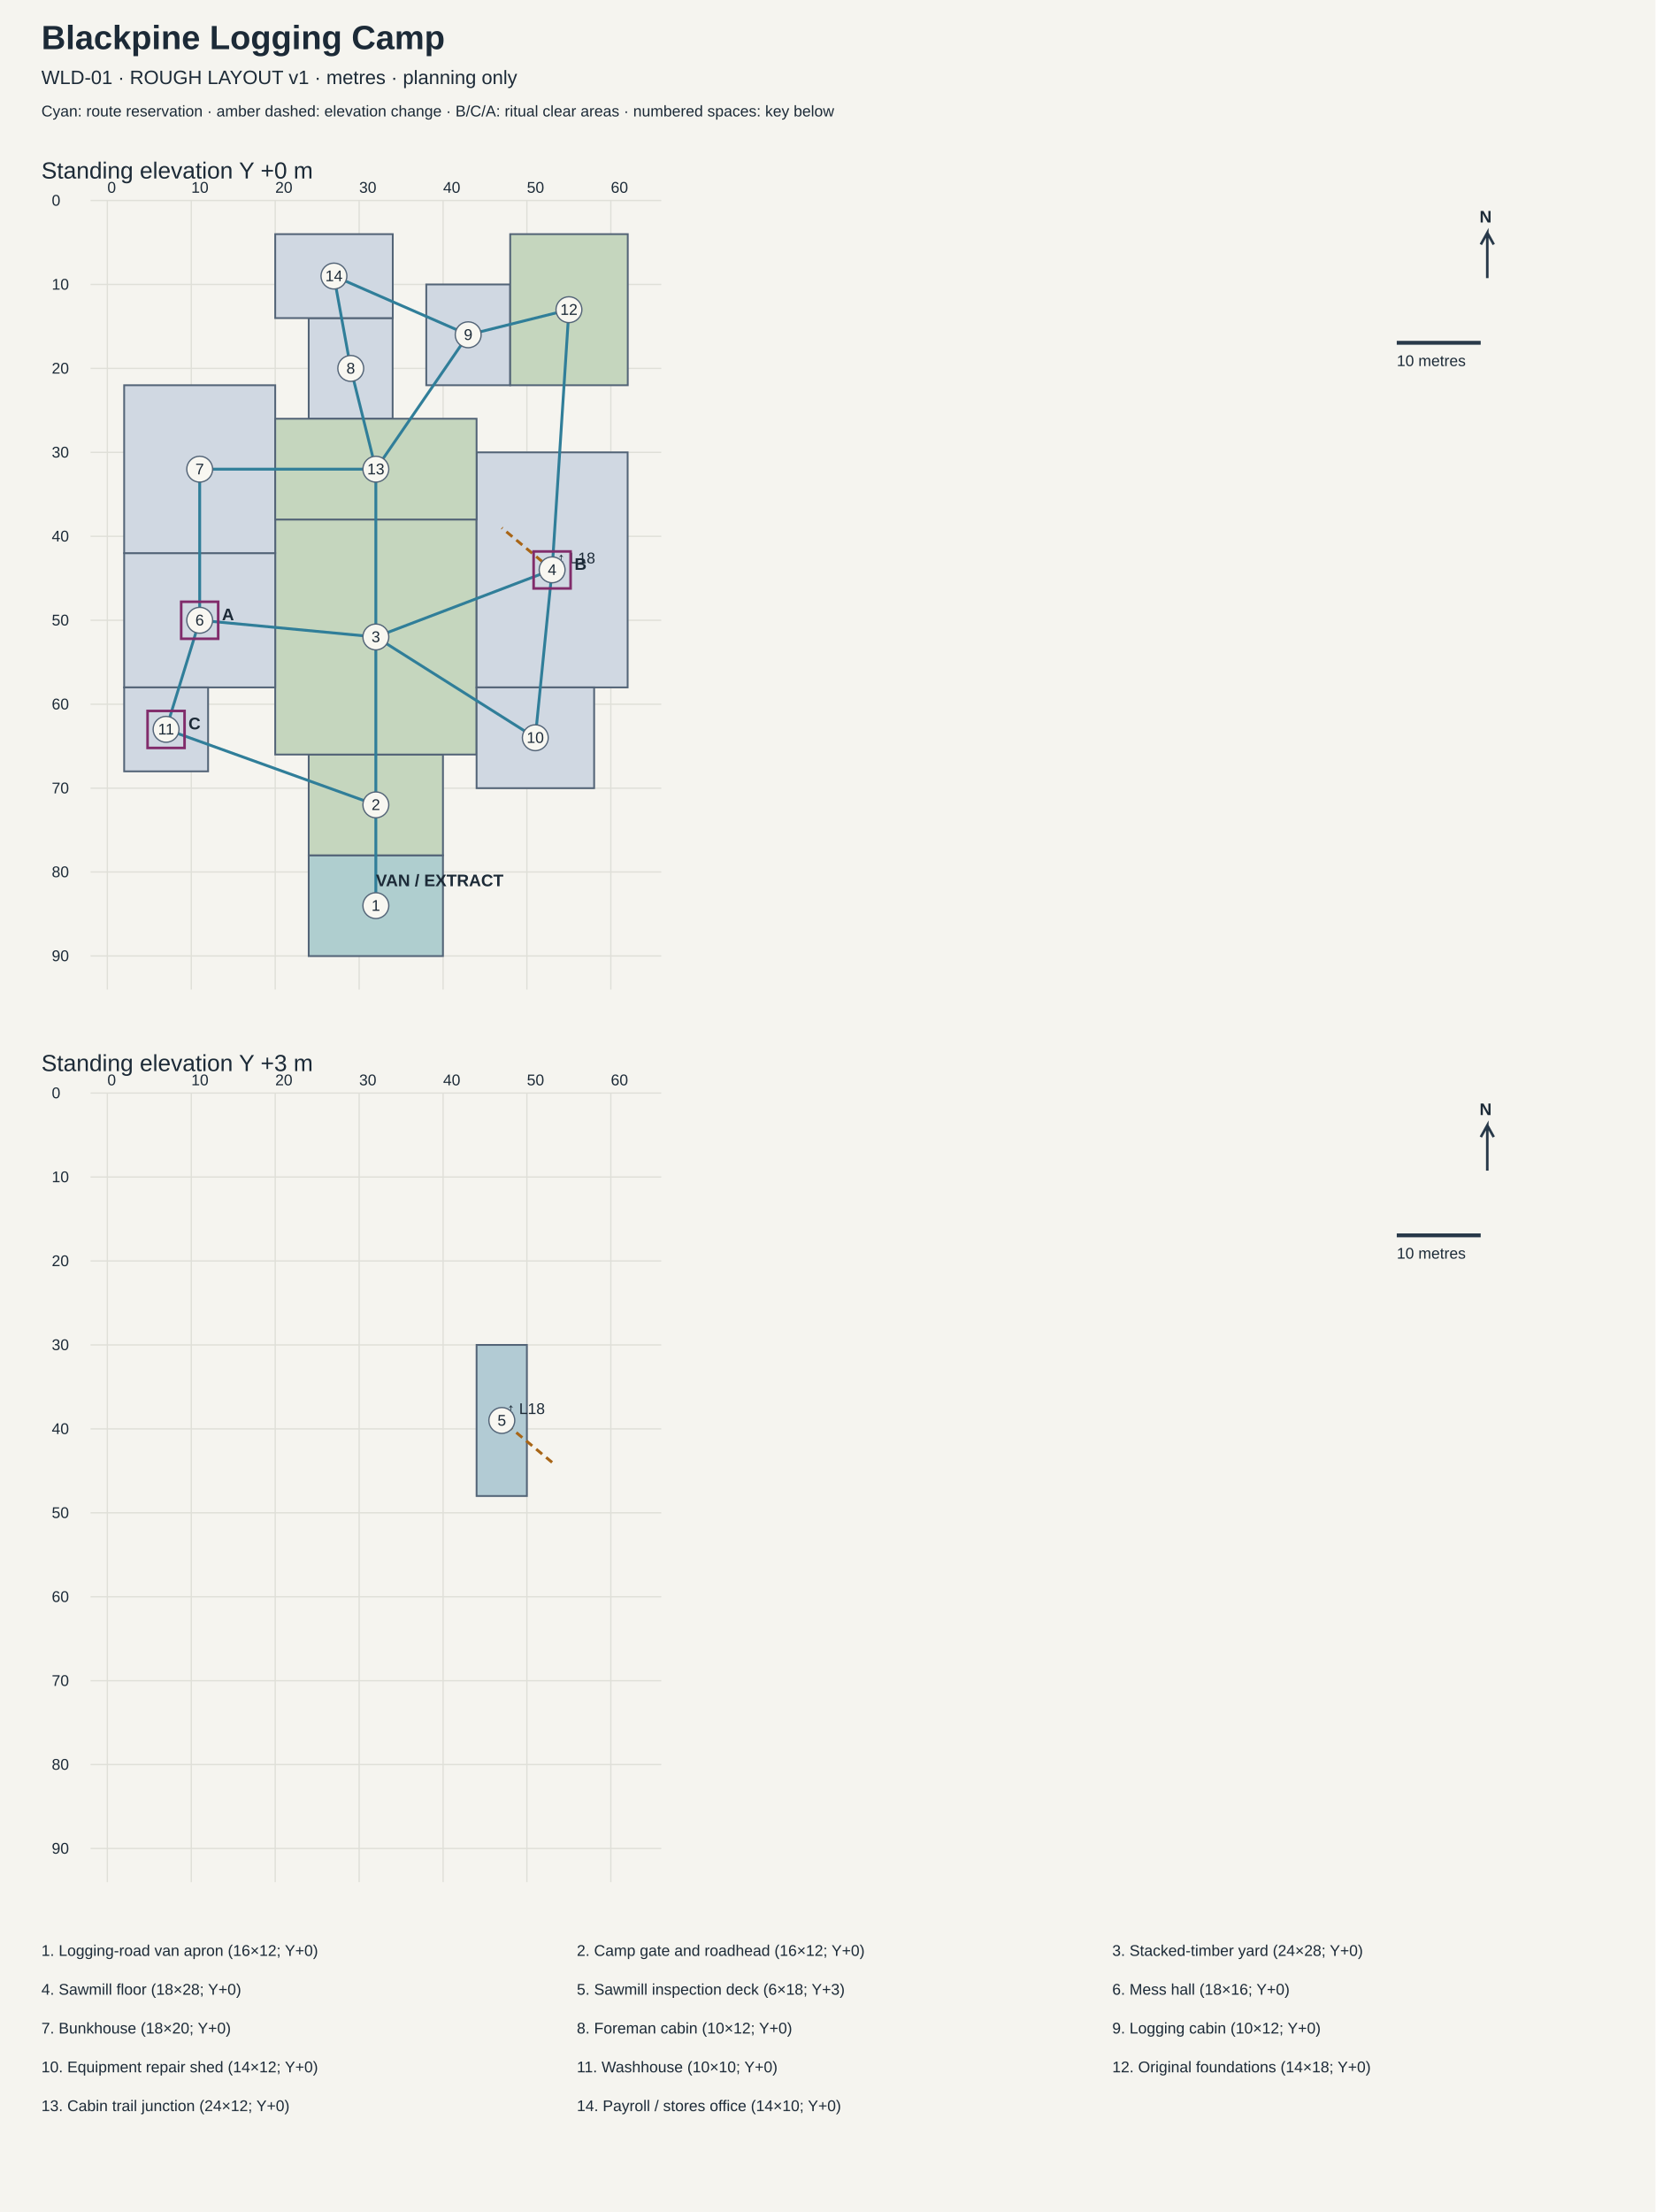
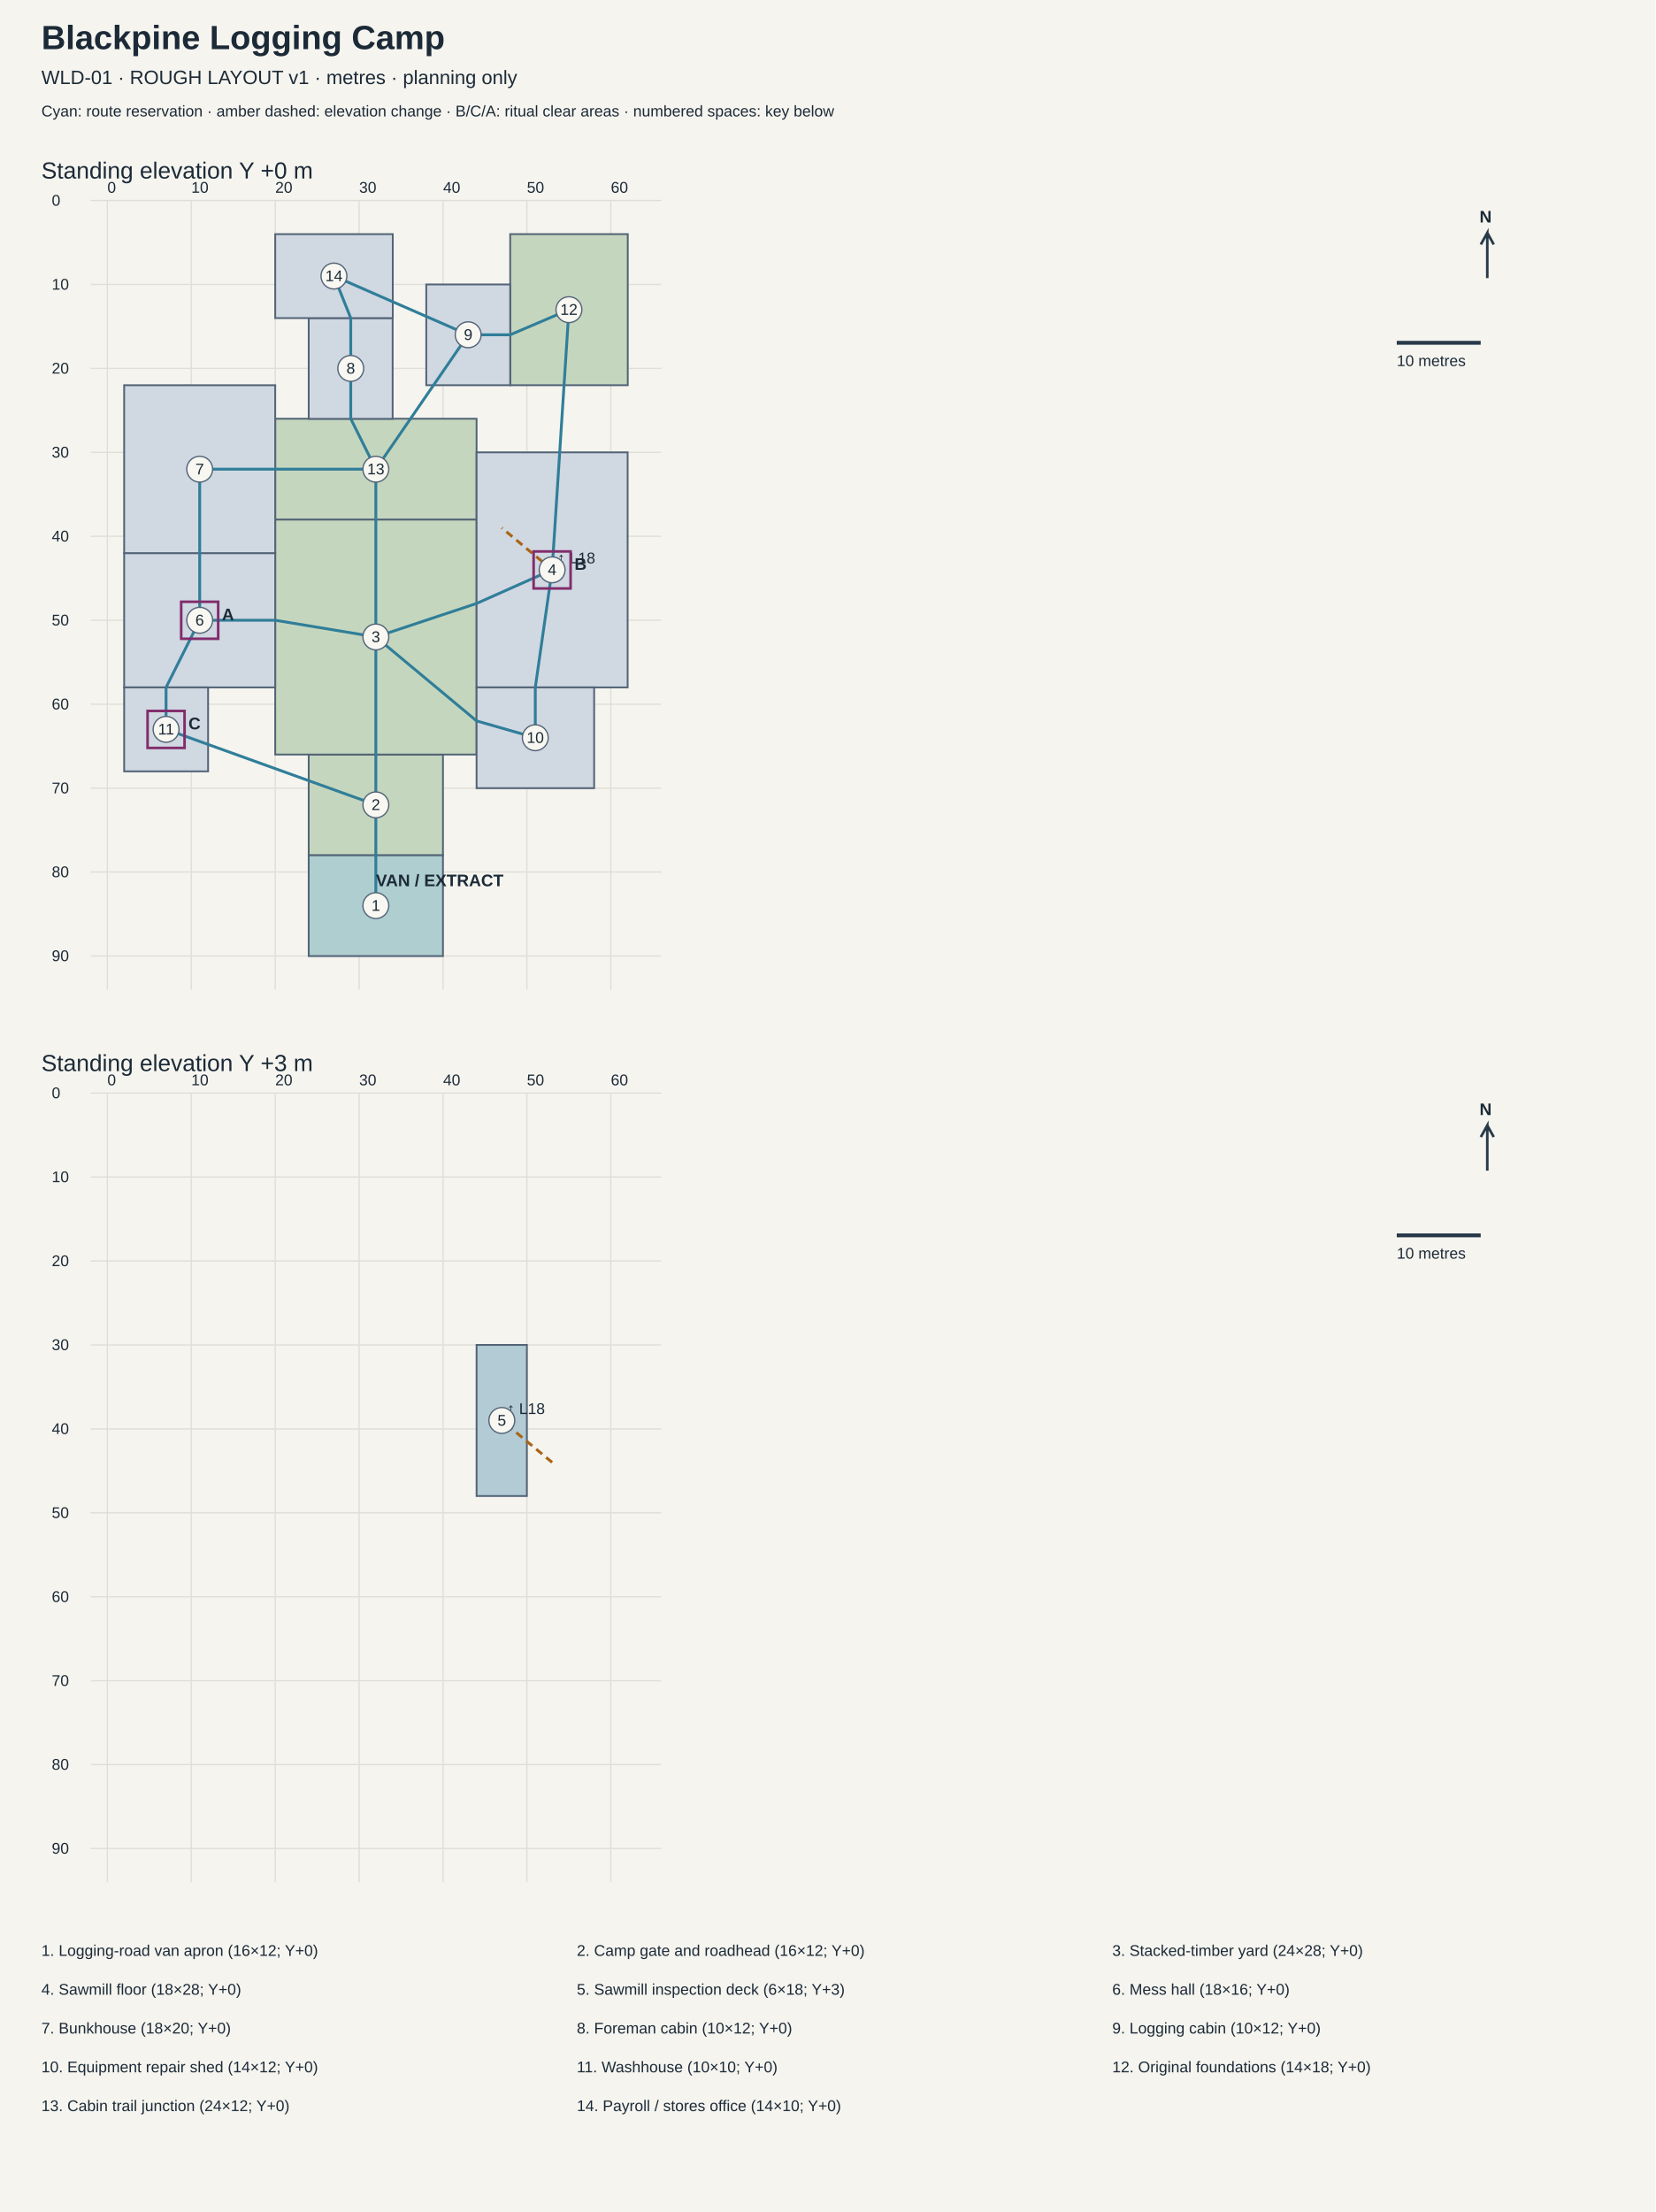
<svg xmlns="http://www.w3.org/2000/svg" width="1280" height="1710" viewBox="0 0 1280 1710">
  <style>text{font-family:Arial,sans-serif;fill:#1c2a37}.small{font-size:12px}.label{font-size:13px;font-weight:bold}.title{font-size:26px;font-weight:bold}</style>
  <rect width="100%" height="100%" fill="#f5f4ef" />
  <text x="32" y="38" class="title">Blackpine Logging Camp</text>
  <text x="32" y="65" font-size="15">WLD-01 · ROUGH LAYOUT v1 · metres · planning only</text>
  <text x="32" y="90" class="small">Cyan: route reservation · amber dashed: elevation change · B/C/A: ritual clear areas · numbered spaces: key below</text>
  <text x="32" y="138.0" font-size="18">Standing elevation Y +0 m</text>
  <path d="M83.0,155.0 v610.0" stroke="#dfdfd8" />
  <text x="83.0" y="149.0" class="small">0</text>
  <path d="M147.9,155.0 v610.0" stroke="#dfdfd8" />
  <text x="147.9" y="149.0" class="small">10</text>
  <path d="M212.8,155.0 v610.0" stroke="#dfdfd8" />
  <text x="212.8" y="149.0" class="small">20</text>
  <path d="M277.7,155.0 v610.0" stroke="#dfdfd8" />
  <text x="277.7" y="149.0" class="small">30</text>
  <path d="M342.6,155.0 v610.0" stroke="#dfdfd8" />
  <text x="342.6" y="149.0" class="small">40</text>
  <path d="M407.4,155.0 v610.0" stroke="#dfdfd8" />
  <text x="407.4" y="149.0" class="small">50</text>
  <path d="M472.3,155.0 v610.0" stroke="#dfdfd8" />
  <text x="472.3" y="149.0" class="small">60</text>
  <path d="M70.0,155.0 h441.3" stroke="#dfdfd8" />
  <text x="40.0" y="159.0" class="small">0</text>
  <path d="M70.0,219.9 h441.3" stroke="#dfdfd8" />
  <text x="40.0" y="223.9" class="small">10</text>
  <path d="M70.0,284.8 h441.3" stroke="#dfdfd8" />
  <text x="40.0" y="288.8" class="small">20</text>
  <path d="M70.0,349.7 h441.3" stroke="#dfdfd8" />
  <text x="40.0" y="353.7" class="small">30</text>
  <path d="M70.0,414.6 h441.3" stroke="#dfdfd8" />
  <text x="40.0" y="418.6" class="small">40</text>
  <path d="M70.0,479.5 h441.3" stroke="#dfdfd8" />
  <text x="40.0" y="483.5" class="small">50</text>
  <path d="M70.0,544.4 h441.3" stroke="#dfdfd8" />
  <text x="40.0" y="548.4" class="small">60</text>
  <path d="M70.0,609.3 h441.3" stroke="#dfdfd8" />
  <text x="40.0" y="613.3" class="small">70</text>
  <path d="M70.0,674.1 h441.3" stroke="#dfdfd8" />
  <text x="40.0" y="678.1" class="small">80</text>
  <path d="M70.0,739.0 h441.3" stroke="#dfdfd8" />
  <text x="40.0" y="743.0" class="small">90</text>
-   <rect x="238.7" y="661.2" width="103.8" height="77.9" fill="#afcecf" stroke="#536477" stroke-width="1.4" />
  <rect x="238.7" y="583.3" width="103.8" height="77.9" fill="#c5d6be" stroke="#536477" stroke-width="1.4" />
  <rect x="212.8" y="401.6" width="155.7" height="181.7" fill="#c5d6be" stroke="#536477" stroke-width="1.4" />
+   <rect x="394.5" y="181.0" width="90.9" height="116.8" fill="#c5d6be" stroke="#536477" stroke-width="1.4" />
+   <rect x="212.8" y="323.7" width="155.7" height="77.9" fill="#c5d6be" stroke="#536477" stroke-width="1.4" />
+   <rect x="238.7" y="661.2" width="103.8" height="77.9" fill="#afcecf" stroke="#536477" stroke-width="1.4" />
  <rect x="368.5" y="349.7" width="116.8" height="181.7" fill="#d0d8e2" stroke="#536477" stroke-width="1.4" />
  <rect x="96.0" y="427.6" width="116.8" height="103.8" fill="#d0d8e2" stroke="#536477" stroke-width="1.4" />
  <rect x="96.0" y="297.8" width="116.8" height="129.8" fill="#d0d8e2" stroke="#536477" stroke-width="1.4" />
  <rect x="238.7" y="245.9" width="64.9" height="77.9" fill="#d0d8e2" stroke="#536477" stroke-width="1.4" />
  <rect x="329.6" y="219.9" width="64.9" height="77.9" fill="#d0d8e2" stroke="#536477" stroke-width="1.4" />
  <rect x="368.5" y="531.4" width="90.9" height="77.9" fill="#d0d8e2" stroke="#536477" stroke-width="1.4" />
  <rect x="96.0" y="531.4" width="64.9" height="64.9" fill="#d0d8e2" stroke="#536477" stroke-width="1.4" />
-   <rect x="394.5" y="181.0" width="90.9" height="116.8" fill="#c5d6be" stroke="#536477" stroke-width="1.4" />
-   <rect x="212.8" y="323.7" width="155.7" height="77.9" fill="#c5d6be" stroke="#536477" stroke-width="1.4" />
  <rect x="212.8" y="181.0" width="90.9" height="64.9" fill="#d0d8e2" stroke="#536477" stroke-width="1.4" />
-   <path d="M290.6,700.1 L290.6,622.2" fill="none" stroke="#307e99" stroke-width="2.2" />
-   <path d="M290.6,622.2 L290.6,492.4" fill="none" stroke="#307e99" stroke-width="2.2" />
-   <path d="M290.6,492.4 L154.4,479.5" fill="none" stroke="#307e99" stroke-width="2.2" />
-   <path d="M154.4,479.5 L154.4,362.7" fill="none" stroke="#307e99" stroke-width="2.2" />
-   <path d="M154.4,362.7 L290.6,362.7" fill="none" stroke="#307e99" stroke-width="2.2" />
-   <path d="M290.6,362.7 L290.6,492.4" fill="none" stroke="#307e99" stroke-width="2.2" />
-   <path d="M290.6,362.7 L271.2,284.8" fill="none" stroke="#307e99" stroke-width="2.2" />
-   <path d="M271.2,284.8 L258.2,213.4" fill="none" stroke="#307e99" stroke-width="2.2" />
+   <path d="M290.6,700.1 L290.6,661.2 L290.6,622.2" fill="none" stroke="#307e99" stroke-width="2.2" />
+   <path d="M290.6,622.2 L290.6,583.3 L290.6,492.4" fill="none" stroke="#307e99" stroke-width="2.2" />
+   <path d="M290.6,492.4 L212.8,479.5 L154.4,479.5" fill="none" stroke="#307e99" stroke-width="2.2" />
+   <path d="M154.4,479.5 L154.4,427.6 L154.4,362.7" fill="none" stroke="#307e99" stroke-width="2.2" />
+   <path d="M154.4,362.7 L212.8,362.7 L290.6,362.7" fill="none" stroke="#307e99" stroke-width="2.2" />
+   <path d="M290.6,362.7 L290.6,401.6 L290.6,492.4" fill="none" stroke="#307e99" stroke-width="2.2" />
+   <path d="M290.6,362.7 L271.2,323.7 L271.2,284.8" fill="none" stroke="#307e99" stroke-width="2.2" />
+   <path d="M271.2,284.8 L271.2,245.9 L258.2,213.4" fill="none" stroke="#307e99" stroke-width="2.2" />
  <path d="M258.2,213.4 L362.0,258.8" fill="none" stroke="#307e99" stroke-width="2.2" />
  <path d="M362.0,258.8 L290.6,362.7" fill="none" stroke="#307e99" stroke-width="2.2" />
-   <path d="M362.0,258.8 L439.9,239.4" fill="none" stroke="#307e99" stroke-width="2.2" />
+   <path d="M362.0,258.8 L394.5,258.8 L439.9,239.4" fill="none" stroke="#307e99" stroke-width="2.2" />
  <path d="M439.9,239.4 L426.9,440.5" fill="none" stroke="#307e99" stroke-width="2.2" />
-   <path d="M426.9,440.5 L290.6,492.4" fill="none" stroke="#307e99" stroke-width="2.2" />
-   <path d="M290.6,492.4 L413.9,570.3" fill="none" stroke="#307e99" stroke-width="2.2" />
-   <path d="M413.9,570.3 L426.9,440.5" fill="none" stroke="#307e99" stroke-width="2.2" />
-   <path d="M154.4,479.5 L128.4,563.8" fill="none" stroke="#307e99" stroke-width="2.2" />
+   <path d="M426.9,440.5 L368.5,466.5 L290.6,492.4" fill="none" stroke="#307e99" stroke-width="2.2" />
+   <path d="M290.6,492.4 L368.5,557.3 L413.9,570.3" fill="none" stroke="#307e99" stroke-width="2.2" />
+   <path d="M413.9,570.3 L413.9,531.4 L426.9,440.5" fill="none" stroke="#307e99" stroke-width="2.2" />
+   <path d="M154.4,479.5 L128.4,531.4 L128.4,563.8" fill="none" stroke="#307e99" stroke-width="2.2" />
  <path d="M128.4,563.8 L290.6,622.2" fill="none" stroke="#307e99" stroke-width="2.2" />
  <path d="M426.9,440.5 L388.0,408.1" fill="none" stroke="#a86516" stroke-width="2.2" stroke-dasharray="6 4" />
  <text x="430.9" y="435.5" class="small">↕ L18</text>
  <circle cx="290.6" cy="700.1" r="10" fill="#f8f7f1" stroke="#536477" />
  <text x="290.6" y="704.1" text-anchor="middle" class="small">1</text>
  <circle cx="290.6" cy="622.2" r="10" fill="#f8f7f1" stroke="#536477" />
  <text x="290.6" y="626.2" text-anchor="middle" class="small">2</text>
  <circle cx="290.6" cy="492.4" r="10" fill="#f8f7f1" stroke="#536477" />
  <text x="290.6" y="496.4" text-anchor="middle" class="small">3</text>
  <circle cx="426.9" cy="440.5" r="10" fill="#f8f7f1" stroke="#536477" />
  <text x="426.9" y="444.5" text-anchor="middle" class="small">4</text>
  <circle cx="154.4" cy="479.5" r="10" fill="#f8f7f1" stroke="#536477" />
  <text x="154.4" y="483.5" text-anchor="middle" class="small">6</text>
  <circle cx="154.4" cy="362.7" r="10" fill="#f8f7f1" stroke="#536477" />
  <text x="154.4" y="366.7" text-anchor="middle" class="small">7</text>
  <circle cx="271.2" cy="284.8" r="10" fill="#f8f7f1" stroke="#536477" />
  <text x="271.2" y="288.8" text-anchor="middle" class="small">8</text>
  <circle cx="362.0" cy="258.8" r="10" fill="#f8f7f1" stroke="#536477" />
  <text x="362.0" y="262.8" text-anchor="middle" class="small">9</text>
  <circle cx="413.9" cy="570.3" r="10" fill="#f8f7f1" stroke="#536477" />
  <text x="413.9" y="574.3" text-anchor="middle" class="small">10</text>
  <circle cx="128.4" cy="563.8" r="10" fill="#f8f7f1" stroke="#536477" />
  <text x="128.4" y="567.8" text-anchor="middle" class="small">11</text>
  <circle cx="439.9" cy="239.4" r="10" fill="#f8f7f1" stroke="#536477" />
  <text x="439.9" y="243.4" text-anchor="middle" class="small">12</text>
  <circle cx="290.6" cy="362.7" r="10" fill="#f8f7f1" stroke="#536477" />
  <text x="290.6" y="366.7" text-anchor="middle" class="small">13</text>
  <circle cx="258.2" cy="213.4" r="10" fill="#f8f7f1" stroke="#536477" />
  <text x="258.2" y="217.4" text-anchor="middle" class="small">14</text>
  <rect x="412.6" y="426.3" width="28.6" height="28.6" fill="none" stroke="#812c6b" stroke-width="2" />
  <text x="444.2" y="440.5" class="label">B</text>
  <rect x="114.1" y="549.6" width="28.6" height="28.6" fill="none" stroke="#812c6b" stroke-width="2" />
  <text x="145.7" y="563.8" class="label">C</text>
  <rect x="140.1" y="465.2" width="28.6" height="28.6" fill="none" stroke="#812c6b" stroke-width="2" />
  <text x="171.6" y="479.5" class="label">A</text>
  <text x="290.6" y="685.1" class="label">VAN / EXTRACT</text>
  <path d="M1150,215.0 v-35 l-5,9 m5,-9 l5,9" fill="none" stroke="#283949" stroke-width="2" />
  <text x="1144" y="172.0" class="label">N</text>
  <path d="M1080,265.0 h64.9" stroke="#283949" stroke-width="3" />
  <text x="1080" y="283.0" class="small">10 metres</text>
  <text x="32" y="828.0" font-size="18">Standing elevation Y +3 m</text>
  <path d="M83.0,845.0 v610.0" stroke="#dfdfd8" />
  <text x="83.0" y="839.0" class="small">0</text>
  <path d="M147.9,845.0 v610.0" stroke="#dfdfd8" />
  <text x="147.9" y="839.0" class="small">10</text>
  <path d="M212.8,845.0 v610.0" stroke="#dfdfd8" />
  <text x="212.8" y="839.0" class="small">20</text>
  <path d="M277.7,845.0 v610.0" stroke="#dfdfd8" />
  <text x="277.7" y="839.0" class="small">30</text>
  <path d="M342.6,845.0 v610.0" stroke="#dfdfd8" />
  <text x="342.6" y="839.0" class="small">40</text>
  <path d="M407.4,845.0 v610.0" stroke="#dfdfd8" />
  <text x="407.4" y="839.0" class="small">50</text>
  <path d="M472.3,845.0 v610.0" stroke="#dfdfd8" />
  <text x="472.3" y="839.0" class="small">60</text>
  <path d="M70.0,845.0 h441.3" stroke="#dfdfd8" />
  <text x="40.0" y="849.0" class="small">0</text>
  <path d="M70.0,909.9 h441.3" stroke="#dfdfd8" />
  <text x="40.0" y="913.9" class="small">10</text>
  <path d="M70.0,974.8 h441.3" stroke="#dfdfd8" />
  <text x="40.0" y="978.8" class="small">20</text>
  <path d="M70.0,1039.7 h441.3" stroke="#dfdfd8" />
  <text x="40.0" y="1043.7" class="small">30</text>
  <path d="M70.0,1104.6 h441.3" stroke="#dfdfd8" />
  <text x="40.0" y="1108.6" class="small">40</text>
  <path d="M70.0,1169.5 h441.3" stroke="#dfdfd8" />
  <text x="40.0" y="1173.5" class="small">50</text>
  <path d="M70.0,1234.4 h441.3" stroke="#dfdfd8" />
  <text x="40.0" y="1238.4" class="small">60</text>
  <path d="M70.0,1299.3 h441.3" stroke="#dfdfd8" />
  <text x="40.0" y="1303.3" class="small">70</text>
  <path d="M70.0,1364.1 h441.3" stroke="#dfdfd8" />
  <text x="40.0" y="1368.1" class="small">80</text>
  <path d="M70.0,1429.0 h441.3" stroke="#dfdfd8" />
  <text x="40.0" y="1433.0" class="small">90</text>
  <rect x="368.5" y="1039.7" width="38.9" height="116.8" fill="#b2cbd4" stroke="#536477" stroke-width="1.4" />
  <path d="M426.9,1130.5 L388.0,1098.1" fill="none" stroke="#a86516" stroke-width="2.2" stroke-dasharray="6 4" />
  <text x="392.0" y="1093.1" class="small">↕ L18</text>
  <circle cx="388.0" cy="1098.1" r="10" fill="#f8f7f1" stroke="#536477" />
  <text x="388.0" y="1102.1" text-anchor="middle" class="small">5</text>
  <path d="M1150,905.0 v-35 l-5,9 m5,-9 l5,9" fill="none" stroke="#283949" stroke-width="2" />
  <text x="1144" y="862.0" class="label">N</text>
  <path d="M1080,955.0 h64.9" stroke="#283949" stroke-width="3" />
  <text x="1080" y="973.0" class="small">10 metres</text>
  <text x="32" y="1512.0" class="small">1. Logging-road van apron (16×12; Y+0)</text>
  <text x="446" y="1512.0" class="small">2. Camp gate and roadhead (16×12; Y+0)</text>
  <text x="860" y="1512.0" class="small">3. Stacked-timber yard (24×28; Y+0)</text>
  <text x="32" y="1542.0" class="small">4. Sawmill floor (18×28; Y+0)</text>
  <text x="446" y="1542.0" class="small">5. Sawmill inspection deck (6×18; Y+3)</text>
  <text x="860" y="1542.0" class="small">6. Mess hall (18×16; Y+0)</text>
  <text x="32" y="1572.0" class="small">7. Bunkhouse (18×20; Y+0)</text>
  <text x="446" y="1572.0" class="small">8. Foreman cabin (10×12; Y+0)</text>
  <text x="860" y="1572.0" class="small">9. Logging cabin (10×12; Y+0)</text>
  <text x="32" y="1602.0" class="small">10. Equipment repair shed (14×12; Y+0)</text>
  <text x="446" y="1602.0" class="small">11. Washhouse (10×10; Y+0)</text>
  <text x="860" y="1602.0" class="small">12. Original foundations (14×18; Y+0)</text>
  <text x="32" y="1632.0" class="small">13. Cabin trail junction (24×12; Y+0)</text>
  <text x="446" y="1632.0" class="small">14. Payroll / stores office (14×10; Y+0)</text>
</svg>
